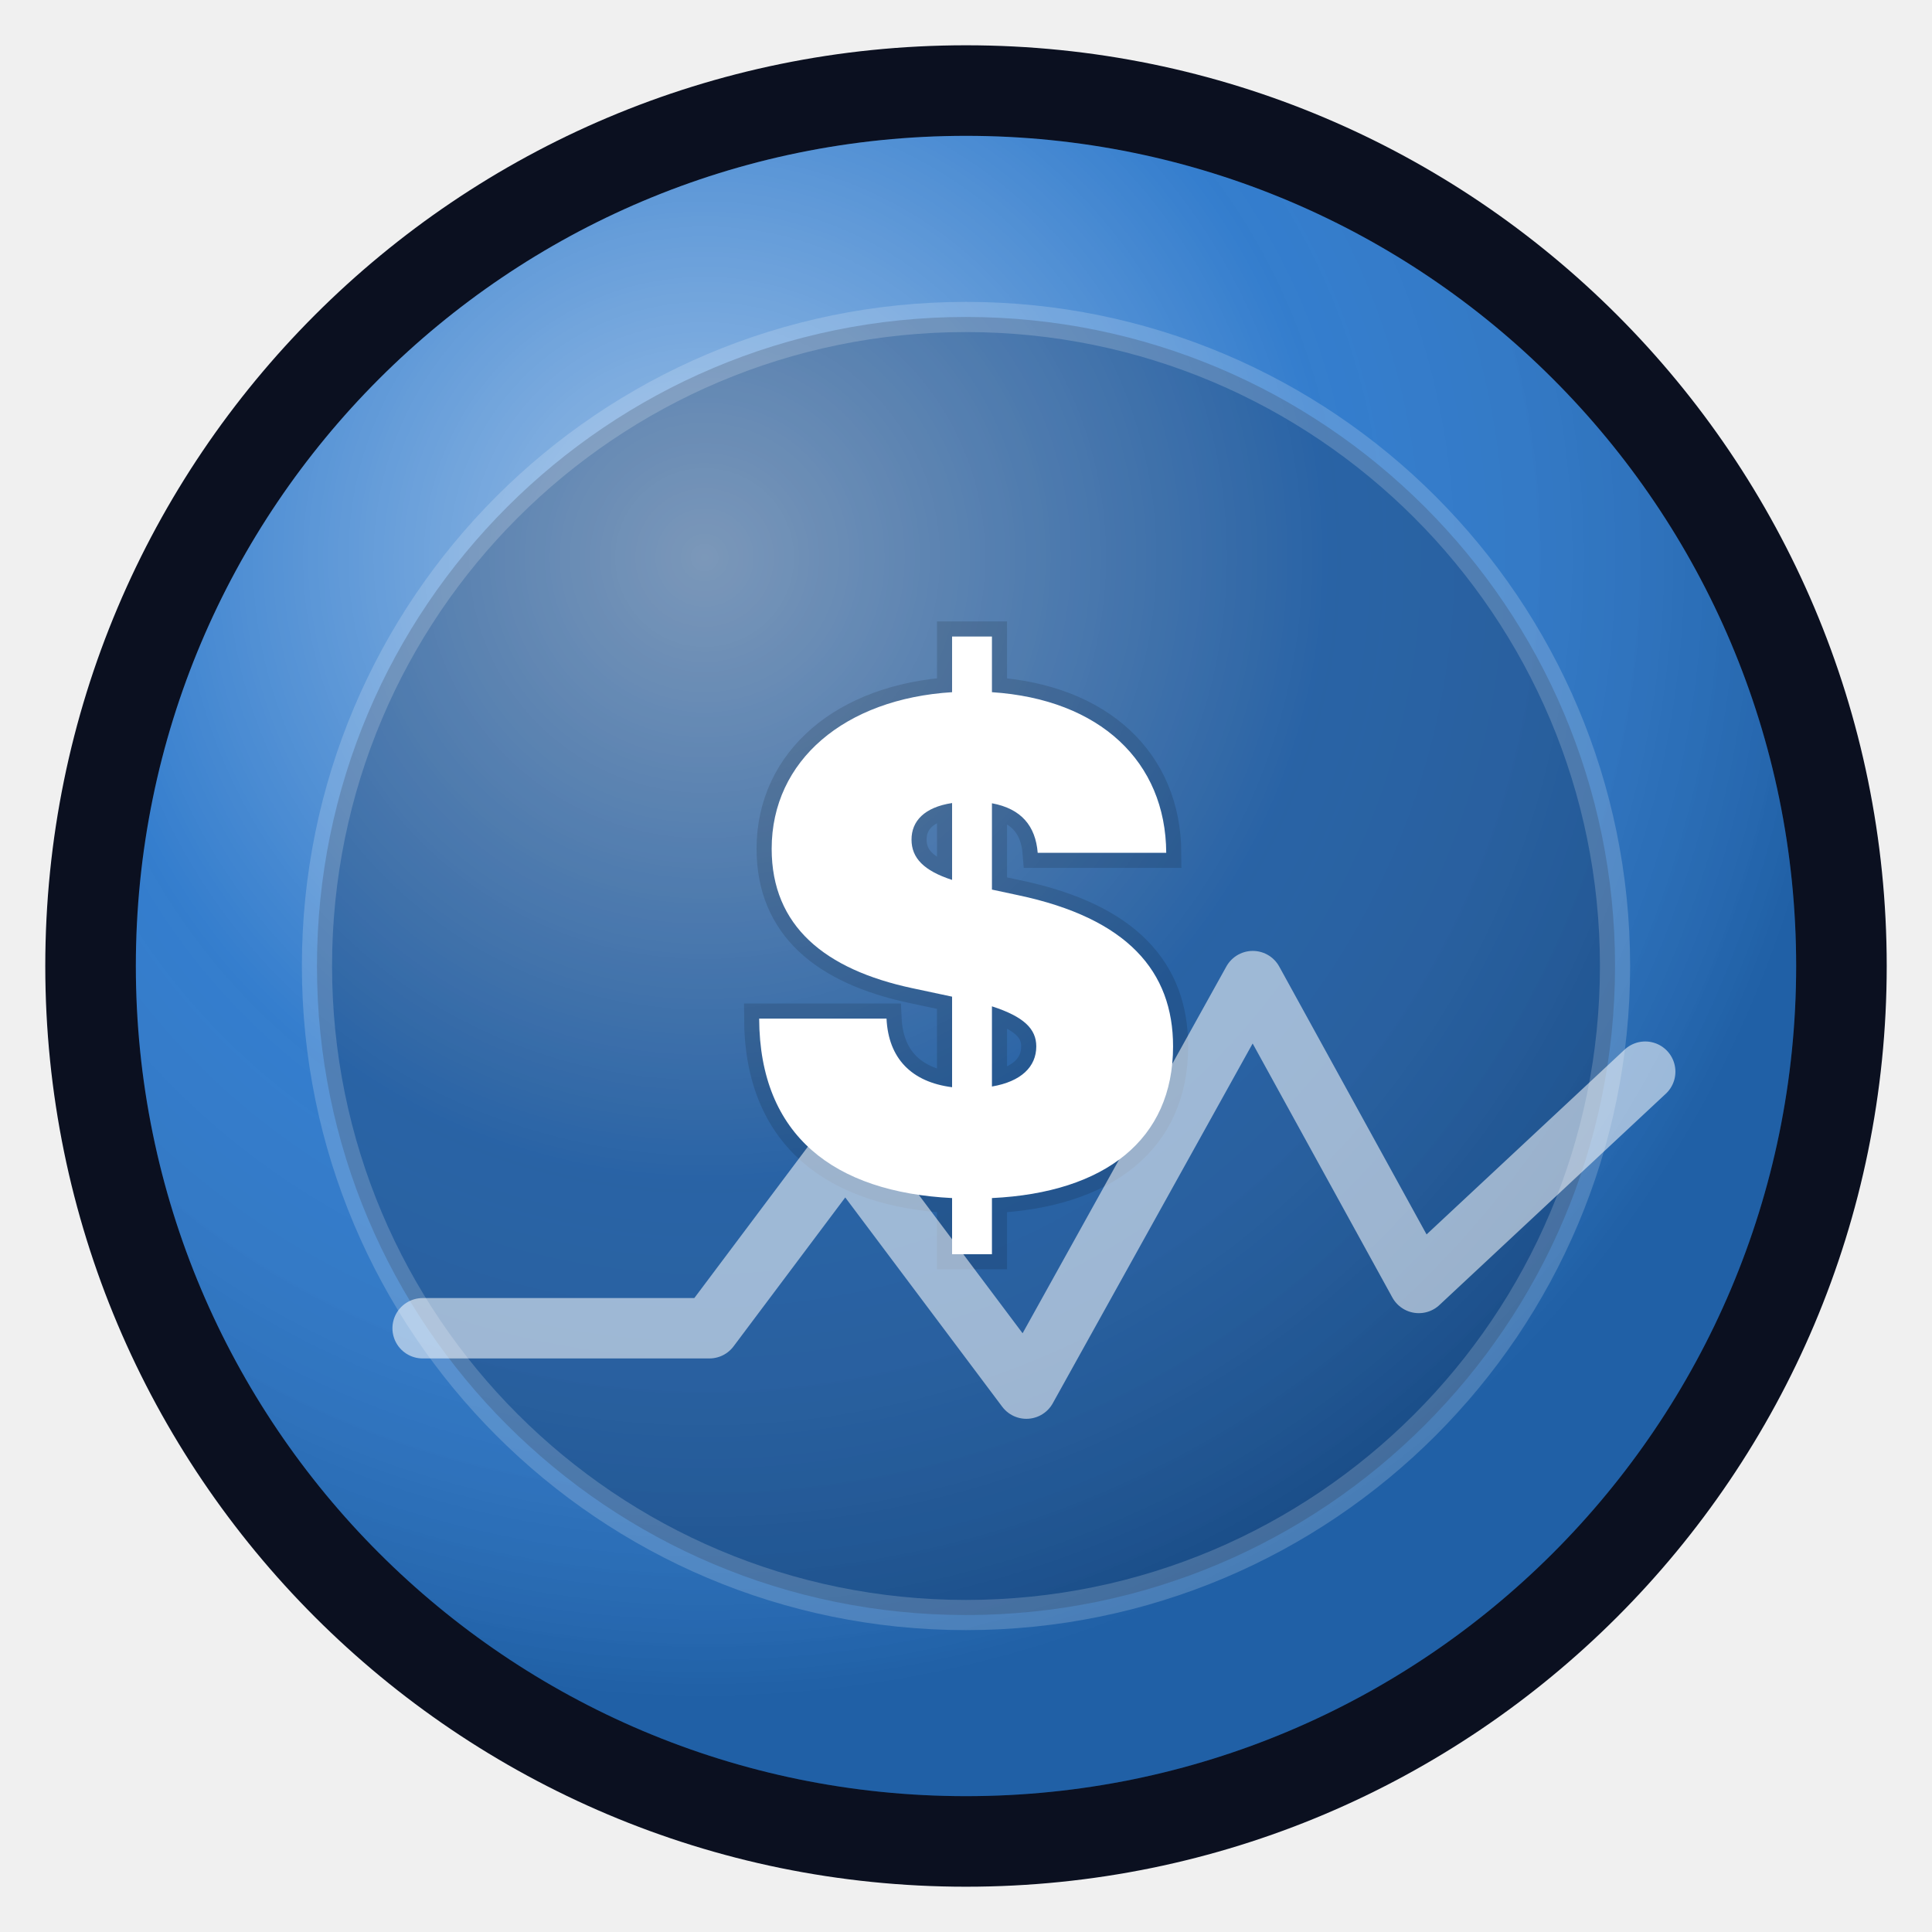
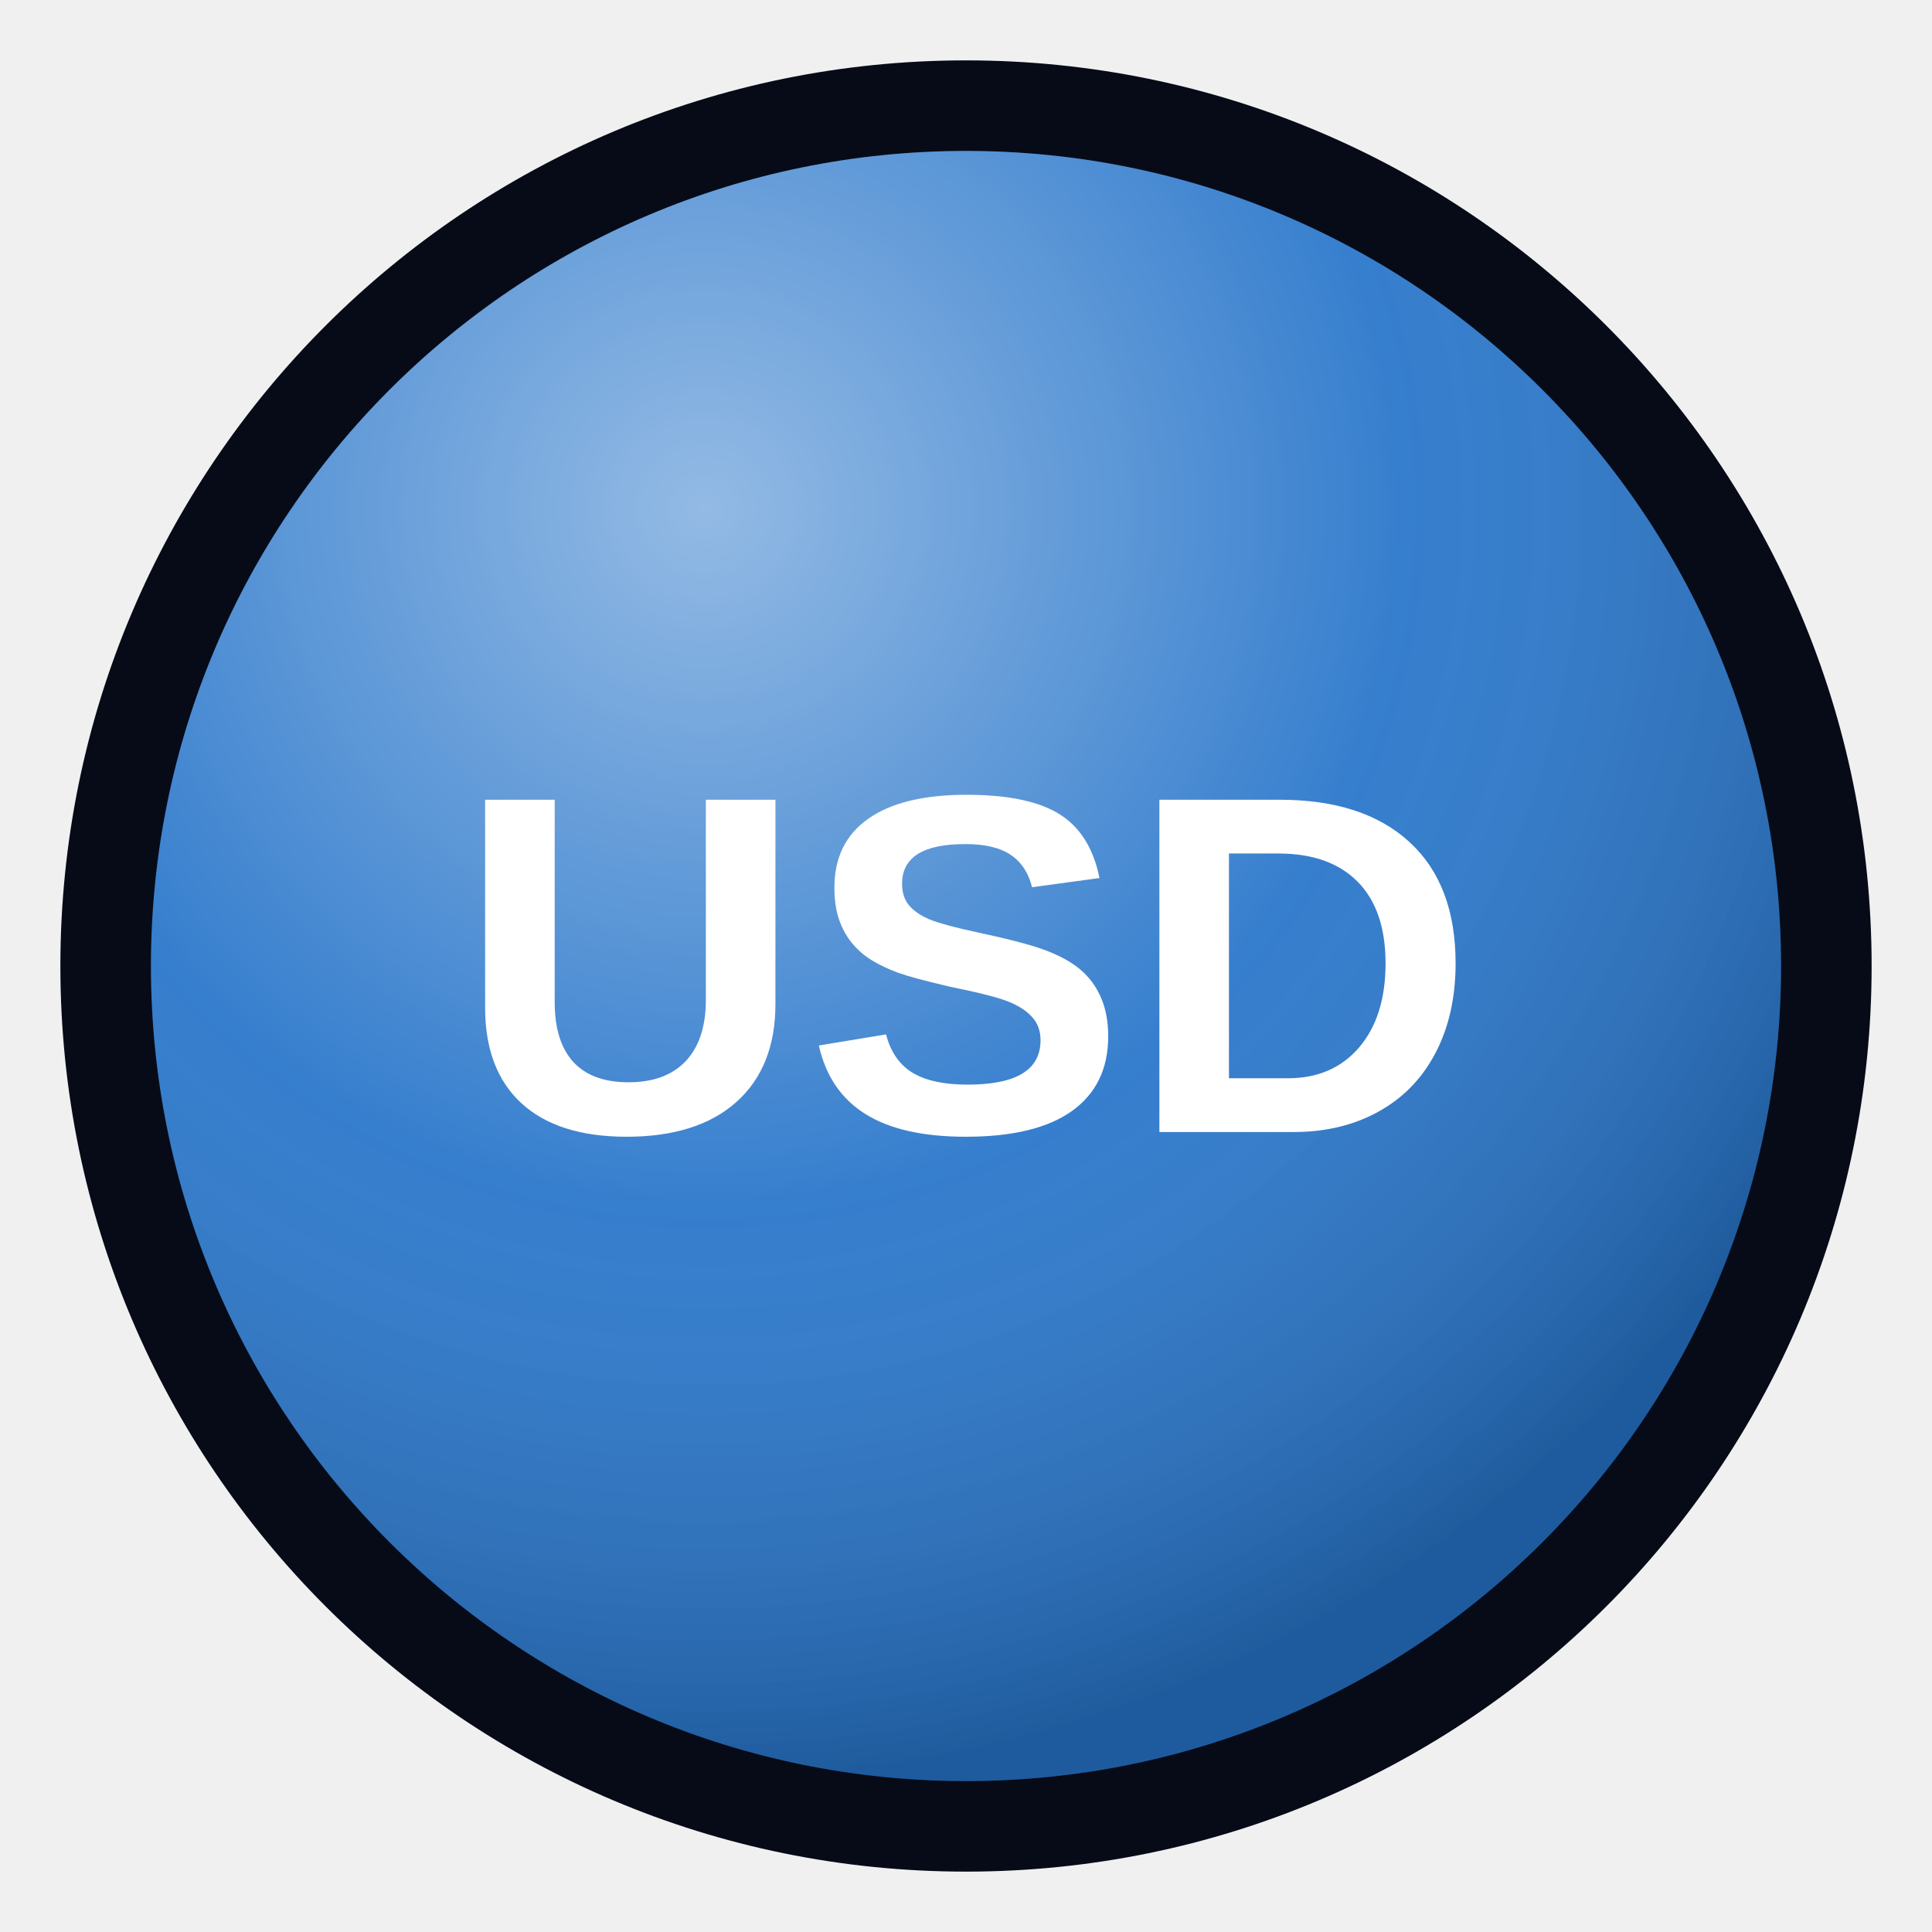
<svg xmlns="http://www.w3.org/2000/svg" viewBox="0 0 128 128" role="img" aria-label="USDC">
  <defs>
-     <linearGradient id="a" x1="18" y1="12" x2="112" y2="116">
+     <linearGradient id="g" x1="20" y1="16" x2="108" y2="112">
      <stop stop-color="#2775CA" />
-       <stop offset="1" stop-color="#072A5E" />
+       <stop offset="1" stop-color="#073D78" />
    </linearGradient>
-     <radialGradient id="b" cx="34%" cy="25%" r="70%">
-       <stop stop-color="#ffffff" stop-opacity=".55" />
-       <stop offset=".55" stop-color="#ffffff" stop-opacity=".06" />
-       <stop offset="1" stop-color="#000000" stop-opacity=".18" />
+     <radialGradient id="h" cx="34%" cy="22%" r="78%">
+       <stop stop-color="#fff" stop-opacity=".5" />
+       <stop offset=".55" stop-color="#fff" stop-opacity=".07" />
+       <stop offset="1" stop-color="#000" stop-opacity=".22" />
    </radialGradient>
  </defs>
-   <circle cx="64" cy="64" r="61" fill="#0B1020" />
-   <circle cx="64" cy="64" r="55" fill="url(#a)" />
-   <circle cx="64" cy="64" r="55" fill="url(#b)" />
-   <circle cx="64" cy="64" r="43" fill="#020617" fill-opacity=".22" stroke="#fff" stroke-opacity=".18" stroke-width="2" />
-   <text x="64" y="79" text-anchor="middle" font-family="Inter,Arial,sans-serif" font-size="45" font-weight="900" fill="#fff" paint-order="stroke" stroke="#000" stroke-opacity=".13" stroke-width="2">$</text>
-   <path d="M28 88h19l9-12 12 16 15-27 11 20 15-14" fill="none" stroke="#fff" stroke-opacity=".55" stroke-width="4" stroke-linecap="round" stroke-linejoin="round" />
+   <circle cx="64" cy="64" r="60" fill="#070b18" />
+   <circle cx="64" cy="64" r="54" fill="url(#g)" />
+   <circle cx="64" cy="64" r="54" fill="url(#h)" />
+   <text x="64" y="75" text-anchor="middle" font-family="Arial,sans-serif" font-size="32" font-weight="900" fill="#fff">USD</text>
</svg>
